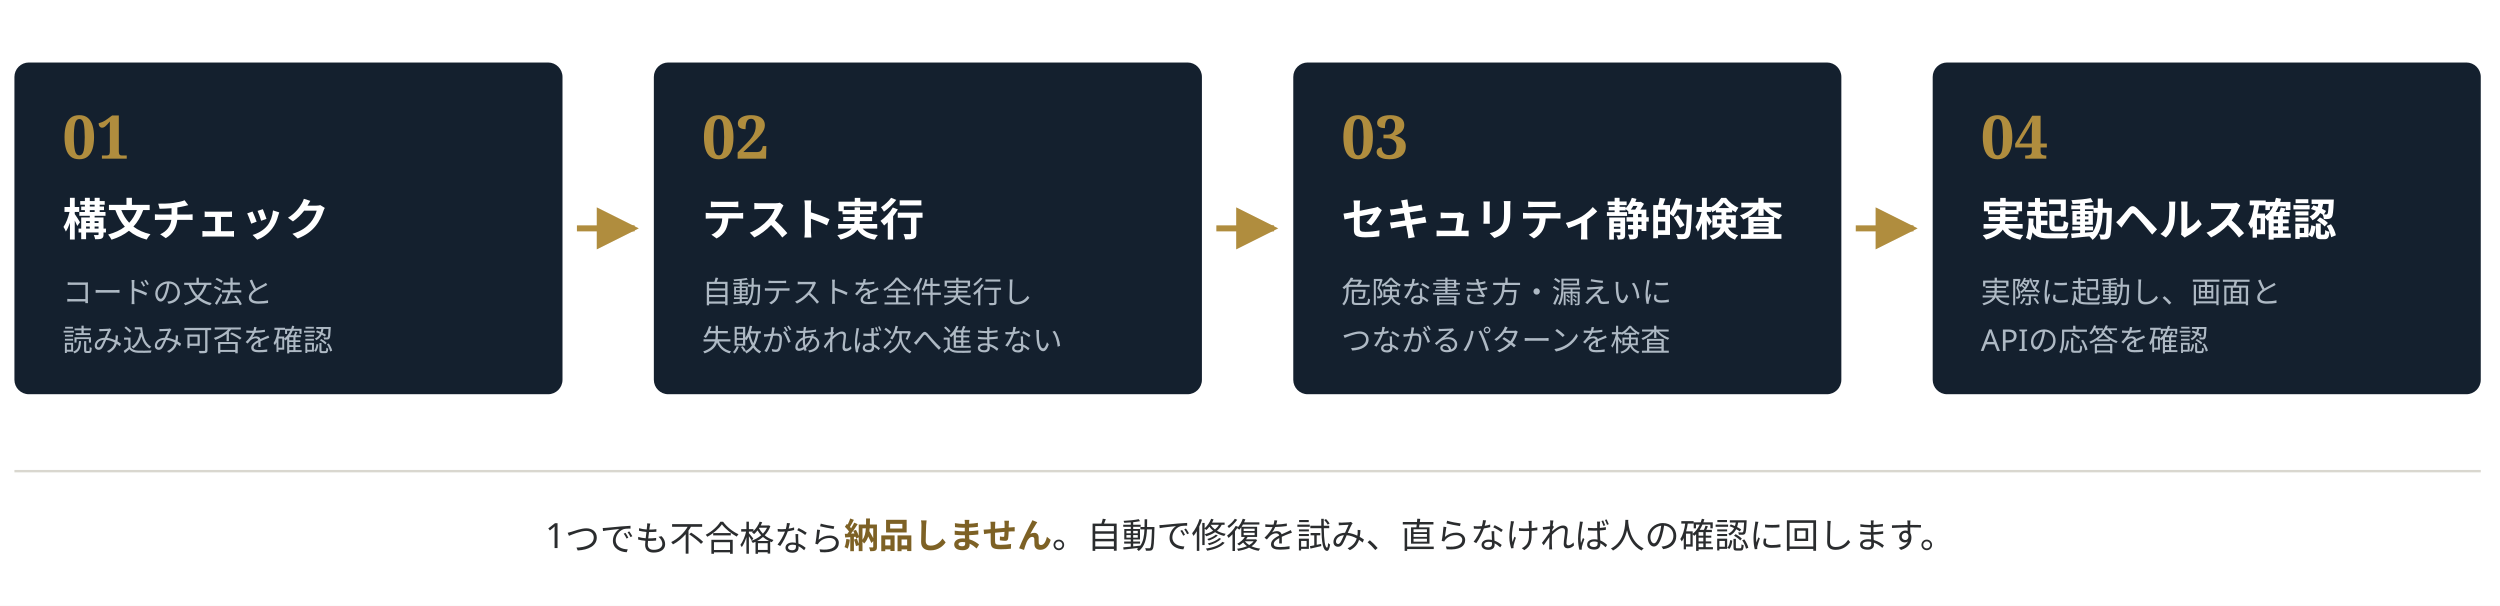
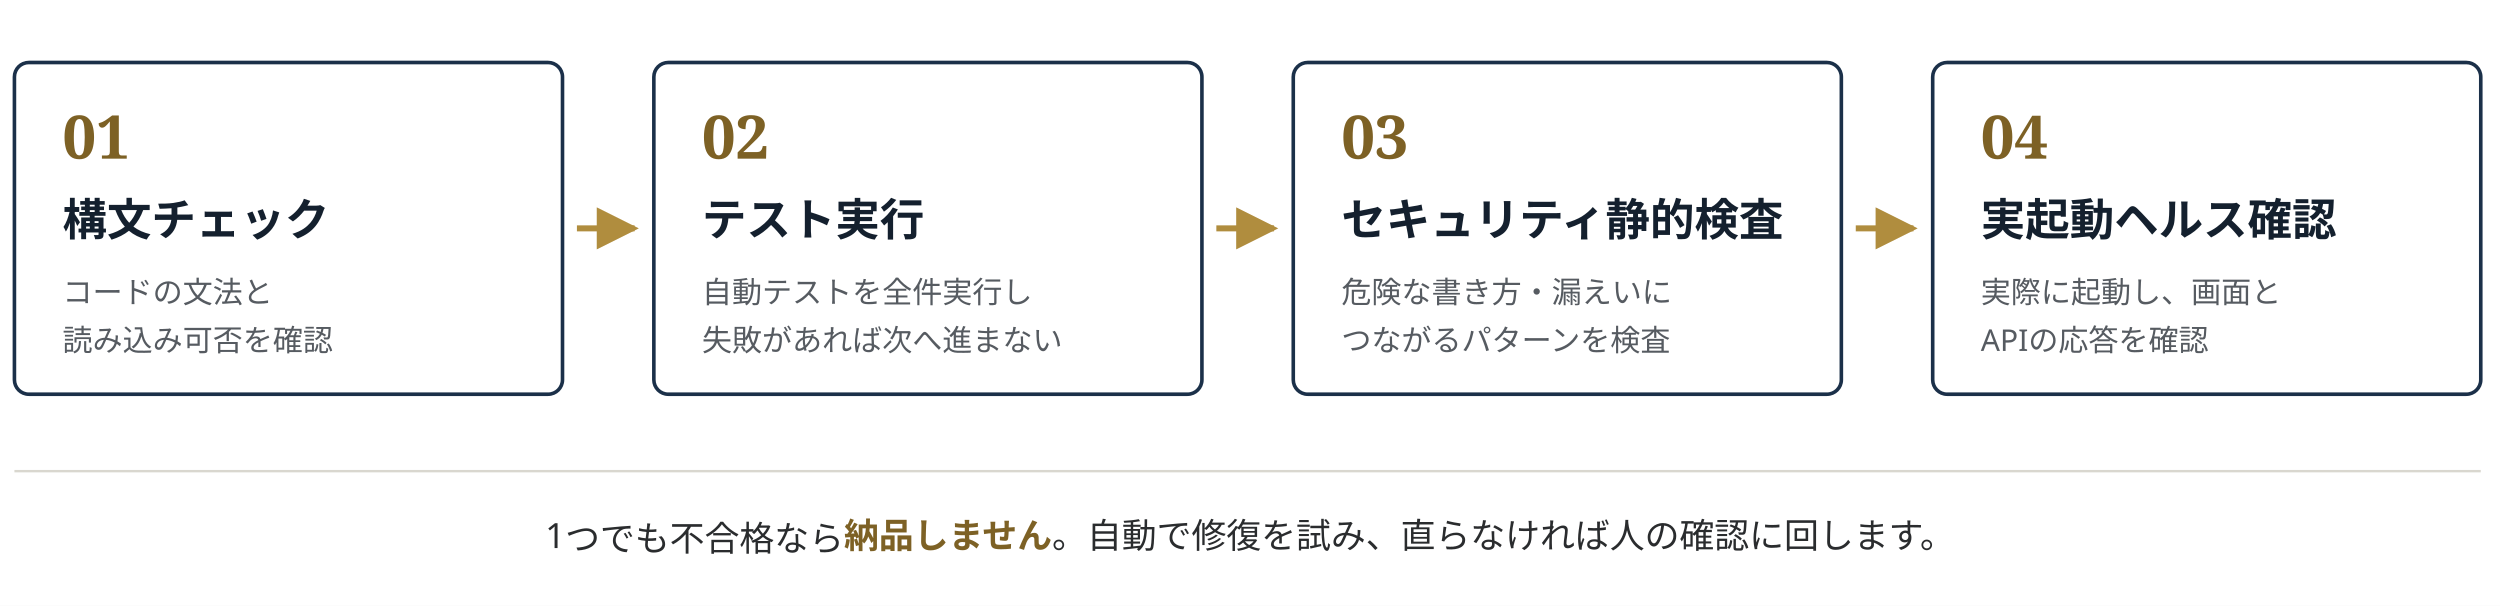
<svg xmlns="http://www.w3.org/2000/svg" viewBox="0 0 1040 252" role="img" aria-label="納品前の4段階の品質確認フロー図">
  <defs>
    <marker id="arr" viewBox="0 0 10 10" refX="9" refY="5" markerWidth="7" markerHeight="7" orient="auto-start-reverse">
      <path d="M0,0 L10,5 L0,10 z" fill="#b08d3e" />
    </marker>
  </defs>
  <style>
-     .box { fill: #14202e; }
-     .num { font-family: "Hiragino Mincho ProN", "YuMincho", "Yu Mincho", serif; font-size: 25px; fill: #b08d3e; font-weight: 700; }
-     .ttl { font-family: "Hiragino Kaku Gothic ProN", "Hiragino Sans", "Noto Sans JP", sans-serif; font-size: 18.5px; fill: #ffffff; font-weight: 700; }
-     .sub { font-family: "Hiragino Kaku Gothic ProN", "Hiragino Sans", "Noto Sans JP", sans-serif; font-size: 12.5px; fill: #aeb9c4; }
+     .box { fill: #ffffff; stroke: #1b3049; stroke-width: 1.5; }
+     .num { font-family: "Hiragino Mincho ProN", "YuMincho", "Yu Mincho", serif; font-size: 25px; fill: #7d6125; font-weight: 700; }
+     .ttl { font-family: "Hiragino Kaku Gothic ProN", "Hiragino Sans", "Noto Sans JP", sans-serif; font-size: 18.5px; fill: #14202e; font-weight: 700; }
+     .sub { font-family: "Hiragino Kaku Gothic ProN", "Hiragino Sans", "Noto Sans JP", sans-serif; font-size: 12.5px; fill: #565b61; }
    .flow { stroke: #b08d3e; stroke-width: 2.5; }
    .note { font-family: "Hiragino Kaku Gothic ProN", "Hiragino Sans", "Noto Sans JP", sans-serif; font-size: 14.5px; fill: #2a2c2e; }
    .note-b { font-weight: 700; fill: #7d6125; }
  </style>
  <rect x="0" y="0" width="1040" height="252" fill="#ffffff" />
  <rect class="box" x="6" y="26" width="228" height="138" rx="6" />
  <text class="num" x="26" y="66">01</text>
  <text class="ttl" x="26" y="98">構文チェック</text>
  <text class="sub" x="26" y="126">コードの文法と</text>
  <text class="sub" x="26" y="146">読み込み可否を確認</text>
  <rect class="box" x="272" y="26" width="228" height="138" rx="6" />
  <text class="num" x="292" y="66">02</text>
  <text class="ttl" x="292" y="98">テスト実行</text>
  <text class="sub" x="292" y="126">自動テストを全件実行し</text>
  <text class="sub" x="292" y="146">失敗があれば次へ進まない</text>
  <rect class="box" x="538" y="26" width="228" height="138" rx="6" />
  <text class="num" x="558" y="66">03</text>
  <text class="ttl" x="558" y="98">セキュリティ静的検査</text>
  <text class="sub" x="558" y="126">危険な書き方・漏えいに</text>
  <text class="sub" x="558" y="146">つながるパターンを検査</text>
  <rect class="box" x="804" y="26" width="228" height="138" rx="6" />
  <text class="num" x="824" y="66">04</text>
  <text class="ttl" x="824" y="98">実起動ヘルス確認</text>
  <text class="sub" x="824" y="126">実際に起動し、画面と</text>
  <text class="sub" x="824" y="146">APIの応答を確認</text>
  <line class="flow" x1="240" y1="95" x2="264" y2="95" marker-end="url(#arr)" />
  <line class="flow" x1="506" y1="95" x2="530" y2="95" marker-end="url(#arr)" />
  <line class="flow" x1="772" y1="95" x2="796" y2="95" marker-end="url(#arr)" />
  <line x1="6" y1="196" x2="1032" y2="196" stroke="#d9d7cf" stroke-width="1" />
  <text class="note" x="520" y="228" text-anchor="middle">1つでも不合格なら<tspan class="note-b">納品しません</tspan>。自動で修復を試み、直らなければ人の確認に回します。</text>
</svg>
